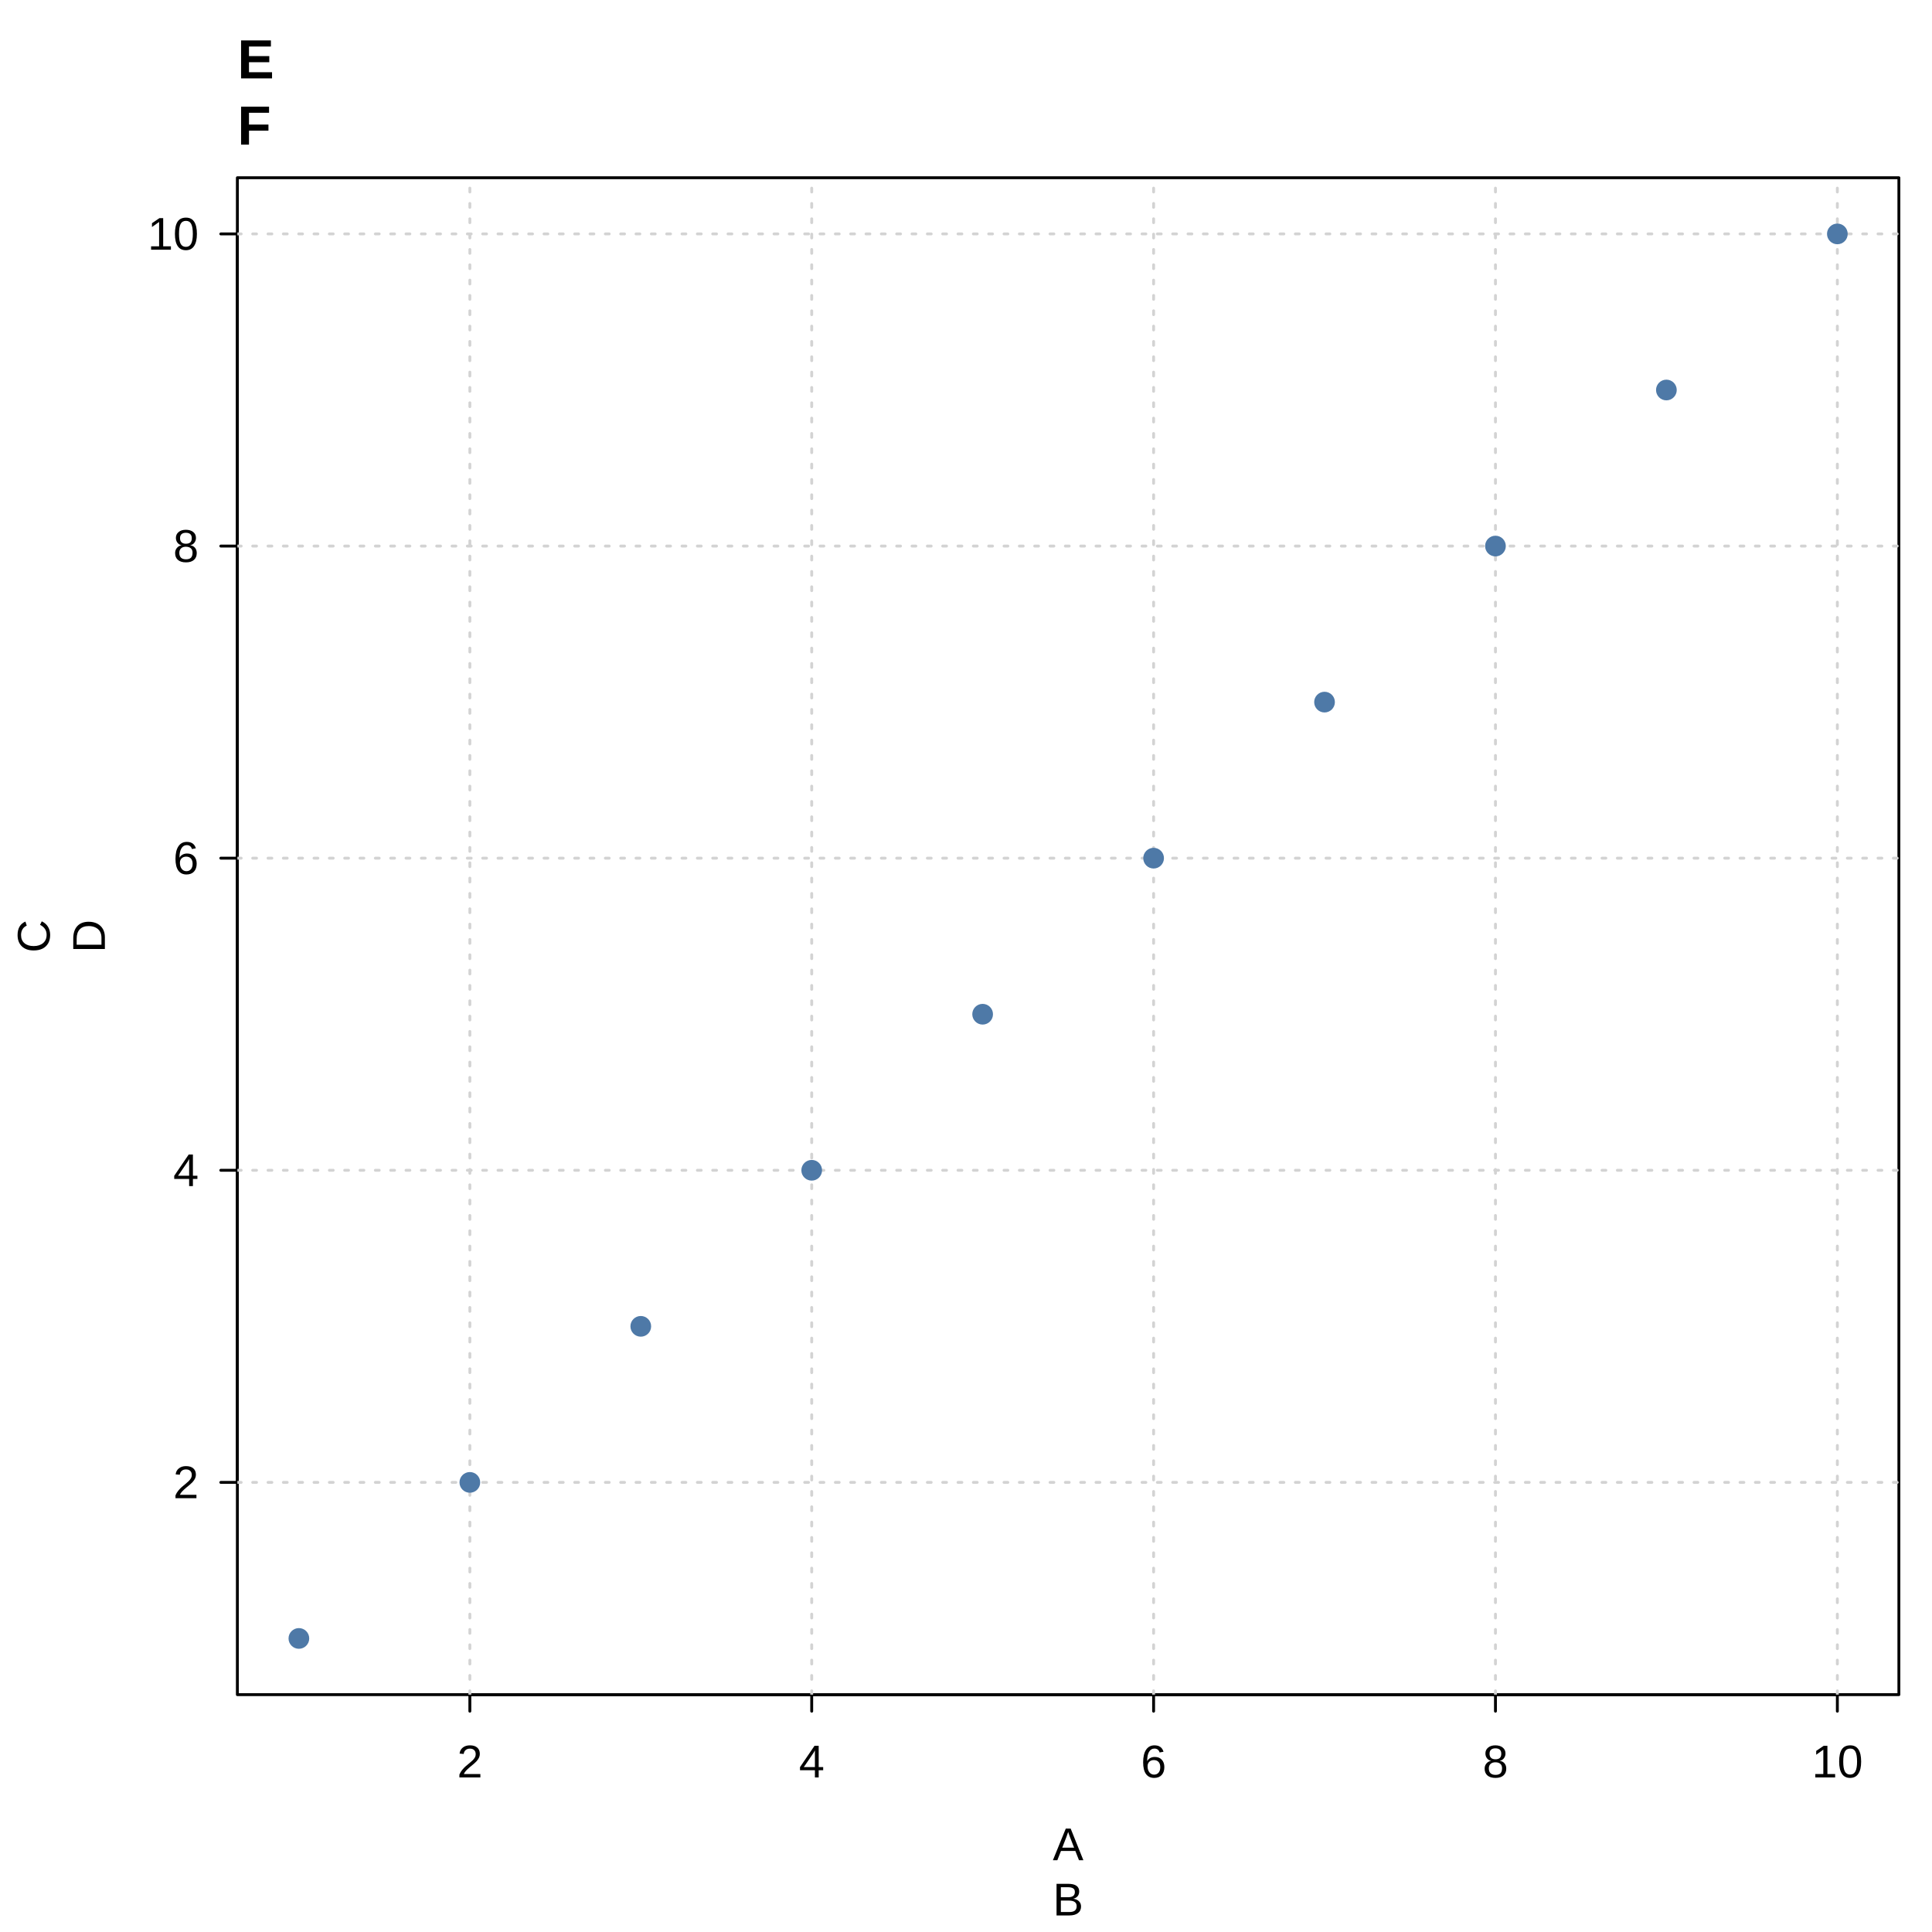
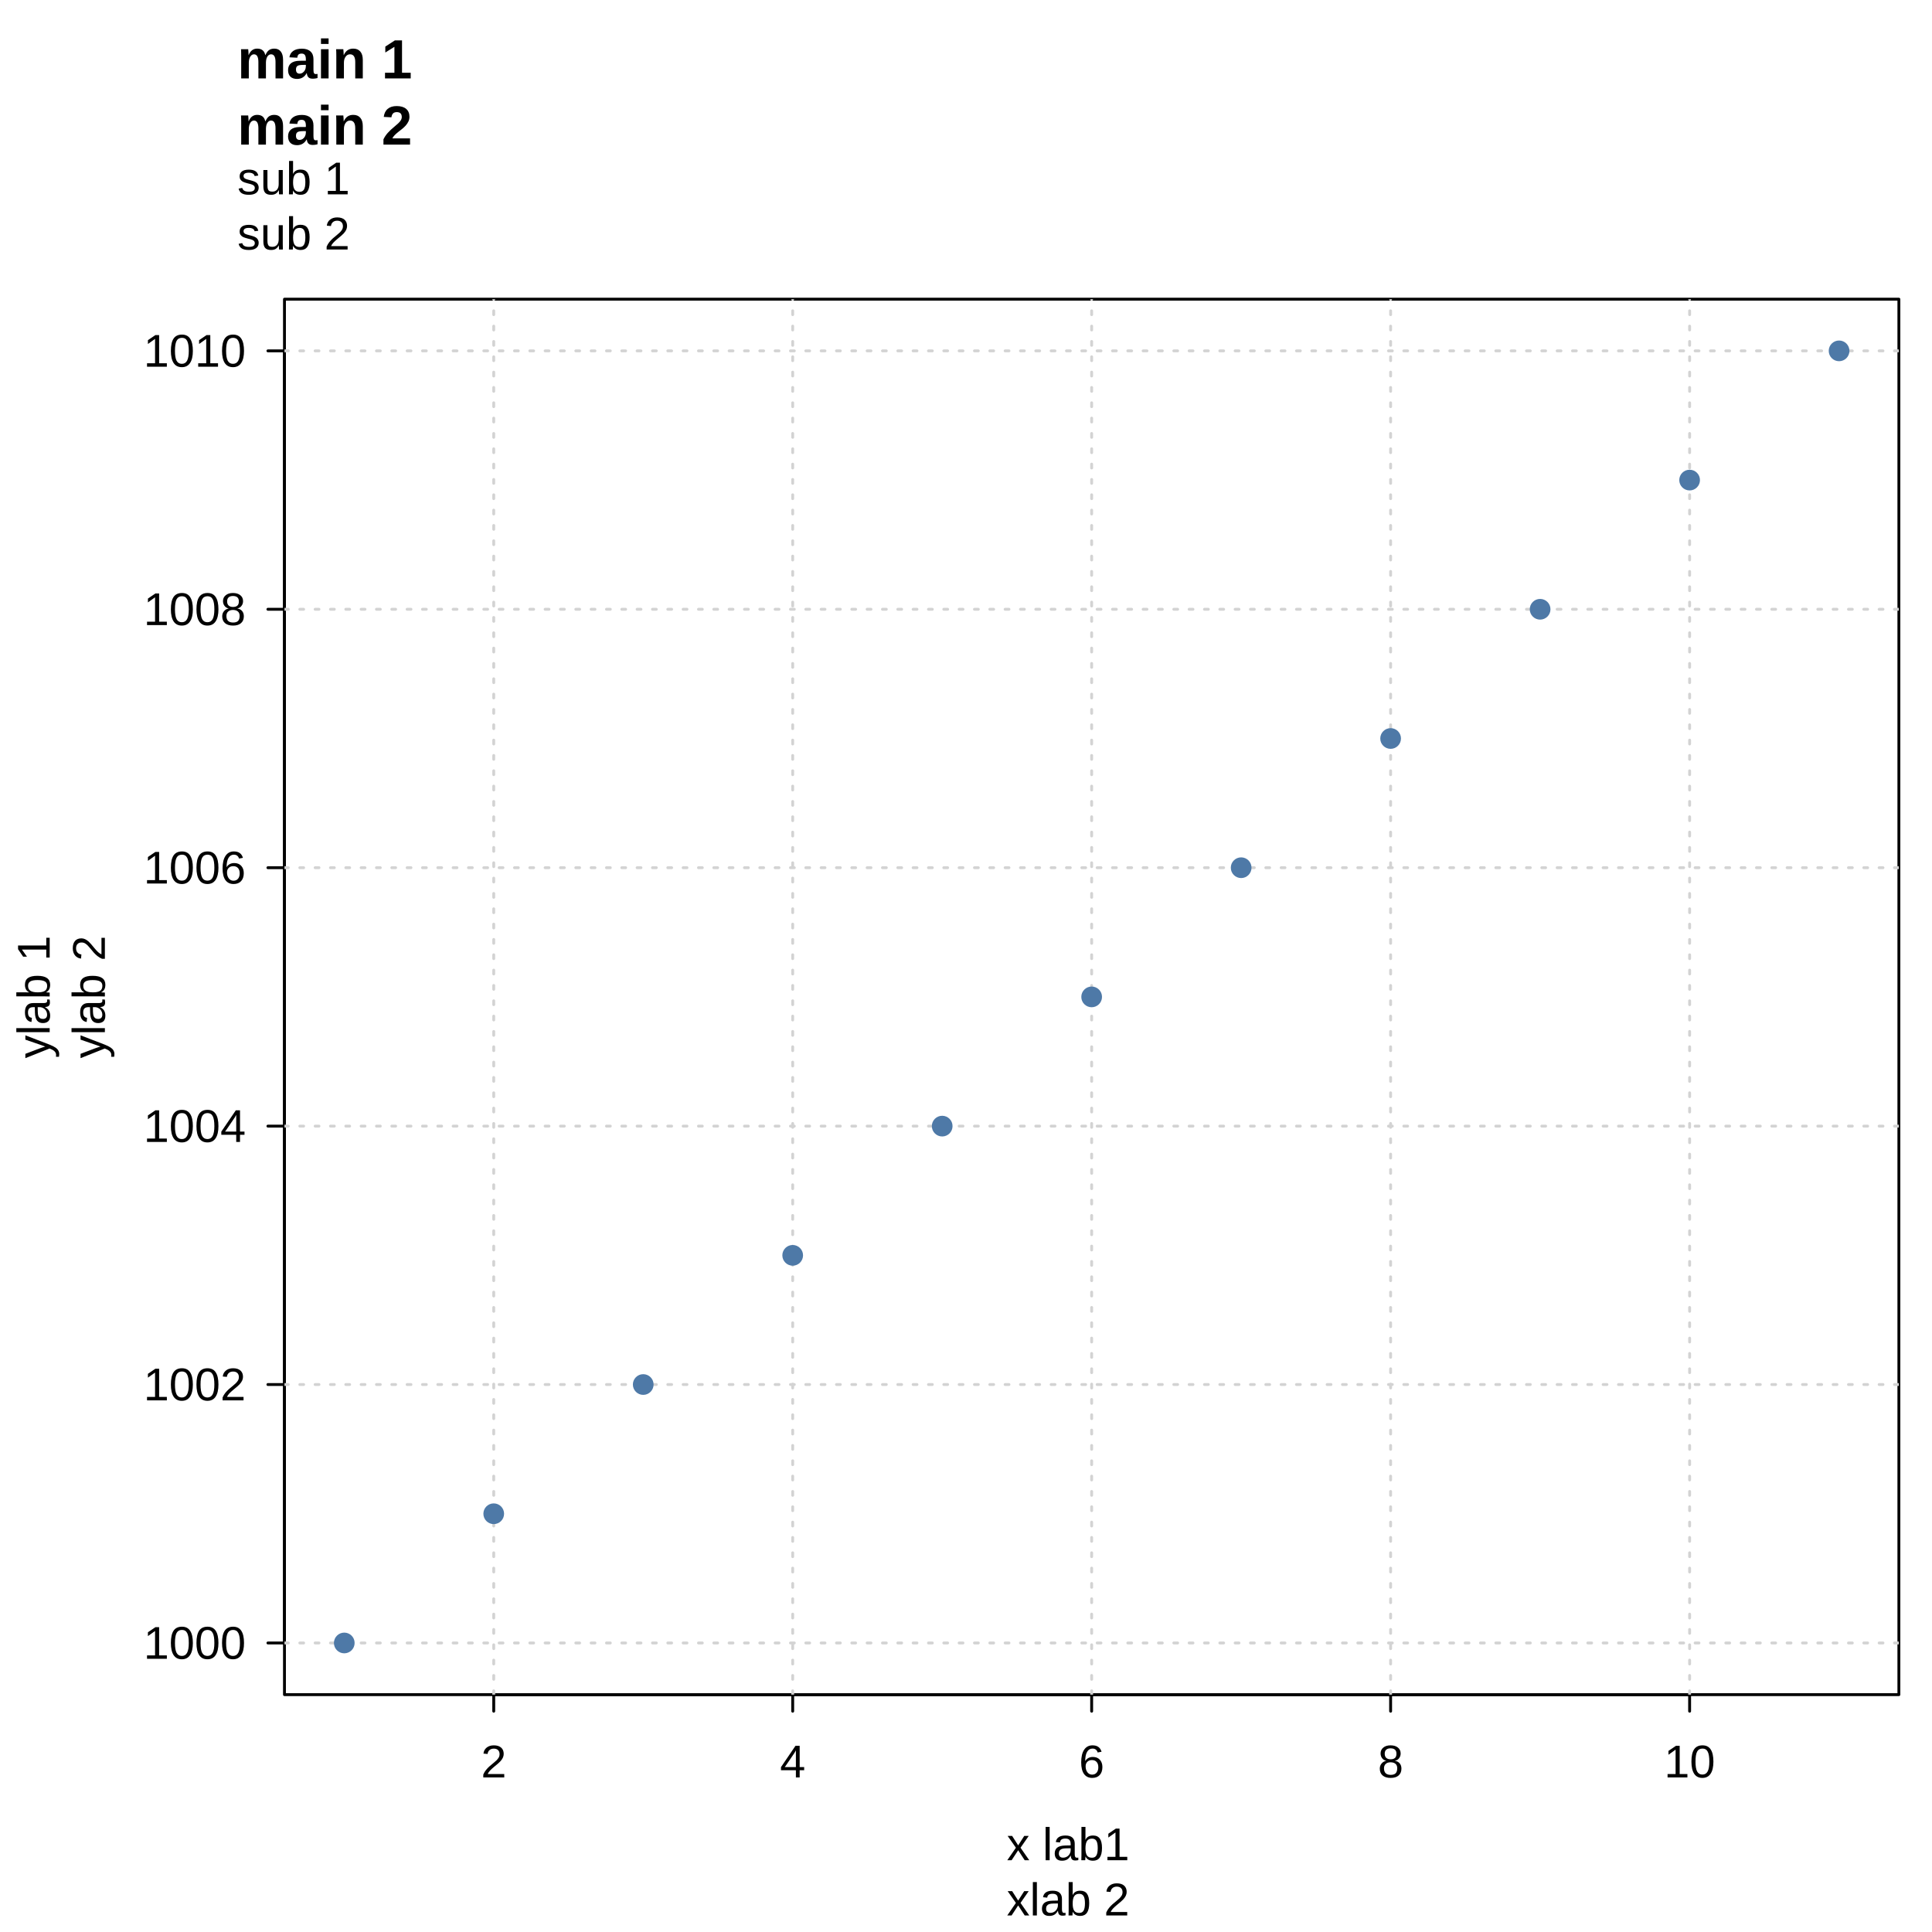
<svg xmlns="http://www.w3.org/2000/svg" width="504.00pt" height="504.00pt" viewBox="0 0 504.00 504.00">
  <g class="svglite">
    <defs>
      <style type="text/css">
    .svglite line, .svglite polyline, .svglite polygon, .svglite path, .svglite rect, .svglite circle {
      fill: none;
      stroke: #000000;
      stroke-linecap: round;
      stroke-linejoin: round;
      stroke-miterlimit: 10.00;
    }
    .svglite text {
      white-space: pre;
    }
    .svglite g.glyphgroup path {
      fill: inherit;
      stroke: none;
    }
  </style>
    </defs>
    <rect width="100%" height="100%" style="stroke: none; fill: #FFFFFF;" />
    <defs>
      <clipPath id="cpMC4wMHw1MDQuMDB8MC4wMHw1MDQuMDA=">
        <rect x="0.00" y="0.00" width="504.00" height="504.00" />
      </clipPath>
    </defs>
    <g clip-path="url(#cpMC4wMHw1MDQuMDB8MC4wMHw1MDQuMDA=)">
-       <text x="61.92" y="20.45" style="font-size: 14.40px; font-weight: bold; font-family: &quot;Liberation Sans&quot;;" textLength="9.59px" lengthAdjust="spacingAndGlyphs">E</text>
-       <text x="61.92" y="37.73" style="font-size: 14.40px; font-weight: bold; font-family: &quot;Liberation Sans&quot;;" textLength="8.80px" lengthAdjust="spacingAndGlyphs">F</text>
-       <text x="278.64" y="485.28" text-anchor="middle" style="font-size: 12.00px; font-family: &quot;Liberation Sans&quot;;" textLength="8.00px" lengthAdjust="spacingAndGlyphs">A</text>
-       <text x="278.64" y="499.68" text-anchor="middle" style="font-size: 12.00px; font-family: &quot;Liberation Sans&quot;;" textLength="8.00px" lengthAdjust="spacingAndGlyphs">B</text>
-       <text transform="translate(12.96,244.22) rotate(-90)" text-anchor="middle" style="font-size: 12.00px; font-family: &quot;Liberation Sans&quot;;" textLength="8.67px" lengthAdjust="spacingAndGlyphs">C</text>
-       <text transform="translate(27.36,244.22) rotate(-90)" text-anchor="middle" style="font-size: 12.00px; font-family: &quot;Liberation Sans&quot;;" textLength="8.67px" lengthAdjust="spacingAndGlyphs">D</text>
-       <line x1="122.57" y1="442.08" x2="479.31" y2="442.08" style="stroke-width: 0.75;" />
-       <line x1="122.57" y1="442.08" x2="122.57" y2="446.40" style="stroke-width: 0.75;" />
-       <line x1="211.75" y1="442.08" x2="211.75" y2="446.40" style="stroke-width: 0.75;" />
-       <line x1="300.94" y1="442.08" x2="300.94" y2="446.40" style="stroke-width: 0.75;" />
-       <line x1="390.12" y1="442.08" x2="390.12" y2="446.40" style="stroke-width: 0.75;" />
-       <line x1="479.31" y1="442.08" x2="479.31" y2="446.40" style="stroke-width: 0.75;" />
-       <text x="122.57" y="463.68" text-anchor="middle" style="font-size: 12.00px; font-family: &quot;Liberation Sans&quot;;" textLength="6.67px" lengthAdjust="spacingAndGlyphs">2</text>
-       <text x="211.75" y="463.68" text-anchor="middle" style="font-size: 12.00px; font-family: &quot;Liberation Sans&quot;;" textLength="6.67px" lengthAdjust="spacingAndGlyphs">4</text>
-       <text x="300.94" y="463.68" text-anchor="middle" style="font-size: 12.00px; font-family: &quot;Liberation Sans&quot;;" textLength="6.67px" lengthAdjust="spacingAndGlyphs">6</text>
-       <text x="390.12" y="463.68" text-anchor="middle" style="font-size: 12.00px; font-family: &quot;Liberation Sans&quot;;" textLength="6.67px" lengthAdjust="spacingAndGlyphs">8</text>
-       <text x="479.31" y="463.68" text-anchor="middle" style="font-size: 12.00px; font-family: &quot;Liberation Sans&quot;;" textLength="13.34px" lengthAdjust="spacingAndGlyphs">10</text>
-       <line x1="61.92" y1="386.71" x2="61.92" y2="61.02" style="stroke-width: 0.75;" />
-       <line x1="61.92" y1="386.71" x2="57.60" y2="386.71" style="stroke-width: 0.75;" />
-       <line x1="61.92" y1="305.29" x2="57.60" y2="305.29" style="stroke-width: 0.75;" />
-       <line x1="61.92" y1="223.87" x2="57.60" y2="223.87" style="stroke-width: 0.75;" />
-       <line x1="61.92" y1="142.45" x2="57.60" y2="142.45" style="stroke-width: 0.75;" />
-       <line x1="61.92" y1="61.02" x2="57.60" y2="61.02" style="stroke-width: 0.75;" />
-       <text x="51.84" y="390.84" text-anchor="end" style="font-size: 12.00px; font-family: &quot;Liberation Sans&quot;;" textLength="6.67px" lengthAdjust="spacingAndGlyphs">2</text>
-       <text x="51.84" y="309.42" text-anchor="end" style="font-size: 12.00px; font-family: &quot;Liberation Sans&quot;;" textLength="6.67px" lengthAdjust="spacingAndGlyphs">4</text>
-       <text x="51.84" y="228.00" text-anchor="end" style="font-size: 12.00px; font-family: &quot;Liberation Sans&quot;;" textLength="6.67px" lengthAdjust="spacingAndGlyphs">6</text>
-       <text x="51.84" y="146.58" text-anchor="end" style="font-size: 12.00px; font-family: &quot;Liberation Sans&quot;;" textLength="6.67px" lengthAdjust="spacingAndGlyphs">8</text>
-       <text x="51.84" y="65.15" text-anchor="end" style="font-size: 12.00px; font-family: &quot;Liberation Sans&quot;;" textLength="13.34px" lengthAdjust="spacingAndGlyphs">10</text>
-       <polygon points="61.92,442.08 495.36,442.08 495.36,46.37 61.92,46.37 " style="stroke-width: 0.75;" />
+       <text x="61.92" y="50.69" style="font-size: 12.00px; font-family: &quot;Liberation Sans&quot;;" textLength="29.34px" lengthAdjust="spacingAndGlyphs">sub 1</text>
+       <text x="61.92" y="65.09" style="font-size: 12.00px; font-family: &quot;Liberation Sans&quot;;" textLength="29.34px" lengthAdjust="spacingAndGlyphs">sub 2</text>
+       <text x="61.92" y="20.45" style="font-size: 14.40px; font-weight: bold; font-family: &quot;Liberation Sans&quot;;" textLength="45.59px" lengthAdjust="spacingAndGlyphs">main 1</text>
+       <text x="61.92" y="37.73" style="font-size: 14.40px; font-weight: bold; font-family: &quot;Liberation Sans&quot;;" textLength="45.59px" lengthAdjust="spacingAndGlyphs">main 2</text>
+       <text x="278.64" y="485.28" text-anchor="middle" style="font-size: 12.00px; font-family: &quot;Liberation Sans&quot;;" textLength="32.02px" lengthAdjust="spacingAndGlyphs">x lab1</text>
+       <text x="278.64" y="499.68" text-anchor="middle" style="font-size: 12.00px; font-family: &quot;Liberation Sans&quot;;" textLength="32.02px" lengthAdjust="spacingAndGlyphs">xlab 2</text>
+       <text transform="translate(12.96,260.06) rotate(-90)" text-anchor="middle" style="font-size: 12.00px; font-family: &quot;Liberation Sans&quot;;" textLength="32.02px" lengthAdjust="spacingAndGlyphs">ylab 1</text>
+       <text transform="translate(27.36,260.06) rotate(-90)" text-anchor="middle" style="font-size: 12.00px; font-family: &quot;Liberation Sans&quot;;" textLength="32.02px" lengthAdjust="spacingAndGlyphs">ylab 2</text>
+       <line x1="128.80" y1="442.08" x2="440.77" y2="442.08" style="stroke-width: 0.75;" />
+       <line x1="128.80" y1="442.08" x2="128.80" y2="446.40" style="stroke-width: 0.75;" />
+       <line x1="206.79" y1="442.08" x2="206.79" y2="446.40" style="stroke-width: 0.75;" />
+       <line x1="284.78" y1="442.08" x2="284.78" y2="446.40" style="stroke-width: 0.75;" />
+       <line x1="362.77" y1="442.08" x2="362.77" y2="446.40" style="stroke-width: 0.75;" />
+       <line x1="440.77" y1="442.08" x2="440.77" y2="446.40" style="stroke-width: 0.75;" />
+       <text x="128.80" y="463.68" text-anchor="middle" style="font-size: 12.00px; font-family: &quot;Liberation Sans&quot;;" textLength="6.67px" lengthAdjust="spacingAndGlyphs">2</text>
+       <text x="206.79" y="463.68" text-anchor="middle" style="font-size: 12.00px; font-family: &quot;Liberation Sans&quot;;" textLength="6.67px" lengthAdjust="spacingAndGlyphs">4</text>
+       <text x="284.78" y="463.68" text-anchor="middle" style="font-size: 12.00px; font-family: &quot;Liberation Sans&quot;;" textLength="6.67px" lengthAdjust="spacingAndGlyphs">6</text>
+       <text x="362.77" y="463.68" text-anchor="middle" style="font-size: 12.00px; font-family: &quot;Liberation Sans&quot;;" textLength="6.67px" lengthAdjust="spacingAndGlyphs">8</text>
+       <text x="440.77" y="463.68" text-anchor="middle" style="font-size: 12.00px; font-family: &quot;Liberation Sans&quot;;" textLength="13.34px" lengthAdjust="spacingAndGlyphs">10</text>
+       <line x1="74.21" y1="428.60" x2="74.21" y2="91.53" style="stroke-width: 0.75;" />
+       <line x1="74.21" y1="428.60" x2="69.89" y2="428.60" style="stroke-width: 0.75;" />
+       <line x1="74.21" y1="361.18" x2="69.89" y2="361.18" style="stroke-width: 0.75;" />
+       <line x1="74.21" y1="293.77" x2="69.89" y2="293.77" style="stroke-width: 0.75;" />
+       <line x1="74.21" y1="226.36" x2="69.89" y2="226.36" style="stroke-width: 0.75;" />
+       <line x1="74.21" y1="158.94" x2="69.89" y2="158.94" style="stroke-width: 0.75;" />
+       <line x1="74.21" y1="91.53" x2="69.89" y2="91.53" style="stroke-width: 0.75;" />
+       <text x="64.13" y="432.73" text-anchor="end" style="font-size: 12.00px; font-family: &quot;Liberation Sans&quot;;" textLength="26.69px" lengthAdjust="spacingAndGlyphs">1000</text>
+       <text x="64.13" y="365.31" text-anchor="end" style="font-size: 12.00px; font-family: &quot;Liberation Sans&quot;;" textLength="26.69px" lengthAdjust="spacingAndGlyphs">1002</text>
+       <text x="64.13" y="297.90" text-anchor="end" style="font-size: 12.00px; font-family: &quot;Liberation Sans&quot;;" textLength="26.69px" lengthAdjust="spacingAndGlyphs">1004</text>
+       <text x="64.13" y="230.49" text-anchor="end" style="font-size: 12.00px; font-family: &quot;Liberation Sans&quot;;" textLength="26.69px" lengthAdjust="spacingAndGlyphs">1006</text>
+       <text x="64.13" y="163.07" text-anchor="end" style="font-size: 12.00px; font-family: &quot;Liberation Sans&quot;;" textLength="26.69px" lengthAdjust="spacingAndGlyphs">1008</text>
+       <text x="64.13" y="95.66" text-anchor="end" style="font-size: 12.00px; font-family: &quot;Liberation Sans&quot;;" textLength="26.69px" lengthAdjust="spacingAndGlyphs">1010</text>
+       <polygon points="74.21,442.08 495.36,442.08 495.36,78.05 74.21,78.05 " style="stroke-width: 0.75;" />
    </g>
    <defs>
-       <clipPath id="cpNjEuOTJ8NDk1LjM2fDQ2LjM3fDQ0Mi4wOA==">
-         <rect x="61.92" y="46.37" width="433.44" height="395.71" />
+       <clipPath id="cpNzQuMjF8NDk1LjM2fDc4LjA1fDQ0Mi4wOA==">
+         <rect x="74.21" y="78.05" width="421.15" height="364.03" />
      </clipPath>
    </defs>
-     <g clip-path="url(#cpNjEuOTJ8NDk1LjM2fDQ2LjM3fDQ0Mi4wOA==)">
-       <line x1="122.57" y1="442.08" x2="122.57" y2="46.37" style="stroke-width: 0.75; stroke: #D3D3D3; stroke-dasharray: 1.00,3.00;" />
-       <line x1="211.75" y1="442.08" x2="211.75" y2="46.37" style="stroke-width: 0.75; stroke: #D3D3D3; stroke-dasharray: 1.00,3.00;" />
-       <line x1="300.94" y1="442.08" x2="300.94" y2="46.37" style="stroke-width: 0.75; stroke: #D3D3D3; stroke-dasharray: 1.00,3.00;" />
-       <line x1="390.12" y1="442.08" x2="390.12" y2="46.37" style="stroke-width: 0.75; stroke: #D3D3D3; stroke-dasharray: 1.00,3.00;" />
-       <line x1="479.31" y1="442.08" x2="479.31" y2="46.37" style="stroke-width: 0.75; stroke: #D3D3D3; stroke-dasharray: 1.00,3.00;" />
-       <line x1="61.92" y1="386.71" x2="495.36" y2="386.71" style="stroke-width: 0.75; stroke: #D3D3D3; stroke-dasharray: 1.00,3.00;" />
-       <line x1="61.92" y1="305.29" x2="495.36" y2="305.29" style="stroke-width: 0.75; stroke: #D3D3D3; stroke-dasharray: 1.00,3.00;" />
-       <line x1="61.92" y1="223.87" x2="495.36" y2="223.87" style="stroke-width: 0.75; stroke: #D3D3D3; stroke-dasharray: 1.00,3.00;" />
-       <line x1="61.92" y1="142.45" x2="495.36" y2="142.45" style="stroke-width: 0.75; stroke: #D3D3D3; stroke-dasharray: 1.00,3.00;" />
-       <line x1="61.92" y1="61.02" x2="495.36" y2="61.02" style="stroke-width: 0.75; stroke: #D3D3D3; stroke-dasharray: 1.00,3.00;" />
-       <circle cx="77.97" cy="427.42" r="2.70" style="stroke-width: 0.75; stroke: none; fill: #4E79A7;" />
-       <circle cx="122.57" cy="386.71" r="2.70" style="stroke-width: 0.75; stroke: none; fill: #4E79A7;" />
-       <circle cx="167.16" cy="346.00" r="2.70" style="stroke-width: 0.75; stroke: none; fill: #4E79A7;" />
-       <circle cx="211.75" cy="305.29" r="2.70" style="stroke-width: 0.75; stroke: none; fill: #4E79A7;" />
-       <circle cx="256.34" cy="264.58" r="2.70" style="stroke-width: 0.75; stroke: none; fill: #4E79A7;" />
-       <circle cx="300.94" cy="223.87" r="2.70" style="stroke-width: 0.75; stroke: none; fill: #4E79A7;" />
-       <circle cx="345.53" cy="183.16" r="2.70" style="stroke-width: 0.75; stroke: none; fill: #4E79A7;" />
-       <circle cx="390.12" cy="142.45" r="2.70" style="stroke-width: 0.75; stroke: none; fill: #4E79A7;" />
-       <circle cx="434.71" cy="101.74" r="2.70" style="stroke-width: 0.75; stroke: none; fill: #4E79A7;" />
-       <circle cx="479.31" cy="61.02" r="2.70" style="stroke-width: 0.75; stroke: none; fill: #4E79A7;" />
+     <g clip-path="url(#cpNzQuMjF8NDk1LjM2fDc4LjA1fDQ0Mi4wOA==)">
+       <line x1="128.80" y1="442.08" x2="128.80" y2="78.05" style="stroke-width: 0.75; stroke: #D3D3D3; stroke-dasharray: 1.00,3.00;" />
+       <line x1="206.79" y1="442.08" x2="206.79" y2="78.05" style="stroke-width: 0.75; stroke: #D3D3D3; stroke-dasharray: 1.00,3.00;" />
+       <line x1="284.78" y1="442.08" x2="284.78" y2="78.05" style="stroke-width: 0.75; stroke: #D3D3D3; stroke-dasharray: 1.00,3.00;" />
+       <line x1="362.77" y1="442.08" x2="362.77" y2="78.05" style="stroke-width: 0.75; stroke: #D3D3D3; stroke-dasharray: 1.00,3.00;" />
+       <line x1="440.77" y1="442.08" x2="440.77" y2="78.05" style="stroke-width: 0.75; stroke: #D3D3D3; stroke-dasharray: 1.00,3.00;" />
+       <line x1="74.21" y1="428.60" x2="495.36" y2="428.60" style="stroke-width: 0.75; stroke: #D3D3D3; stroke-dasharray: 1.00,3.00;" />
+       <line x1="74.21" y1="361.18" x2="495.36" y2="361.18" style="stroke-width: 0.75; stroke: #D3D3D3; stroke-dasharray: 1.00,3.00;" />
+       <line x1="74.21" y1="293.77" x2="495.36" y2="293.77" style="stroke-width: 0.75; stroke: #D3D3D3; stroke-dasharray: 1.00,3.00;" />
+       <line x1="74.21" y1="226.36" x2="495.36" y2="226.36" style="stroke-width: 0.75; stroke: #D3D3D3; stroke-dasharray: 1.00,3.00;" />
+       <line x1="74.21" y1="158.94" x2="495.36" y2="158.94" style="stroke-width: 0.75; stroke: #D3D3D3; stroke-dasharray: 1.00,3.00;" />
+       <line x1="74.21" y1="91.53" x2="495.36" y2="91.53" style="stroke-width: 0.75; stroke: #D3D3D3; stroke-dasharray: 1.00,3.00;" />
+       <circle cx="89.81" cy="428.60" r="2.70" style="stroke-width: 0.75; stroke: none; fill: #4E79A7;" />
+       <circle cx="128.80" cy="394.89" r="2.70" style="stroke-width: 0.75; stroke: none; fill: #4E79A7;" />
+       <circle cx="167.80" cy="361.18" r="2.70" style="stroke-width: 0.75; stroke: none; fill: #4E79A7;" />
+       <circle cx="206.79" cy="327.48" r="2.70" style="stroke-width: 0.75; stroke: none; fill: #4E79A7;" />
+       <circle cx="245.79" cy="293.77" r="2.70" style="stroke-width: 0.75; stroke: none; fill: #4E79A7;" />
+       <circle cx="284.78" cy="260.06" r="2.70" style="stroke-width: 0.75; stroke: none; fill: #4E79A7;" />
+       <circle cx="323.78" cy="226.36" r="2.70" style="stroke-width: 0.75; stroke: none; fill: #4E79A7;" />
+       <circle cx="362.77" cy="192.65" r="2.70" style="stroke-width: 0.75; stroke: none; fill: #4E79A7;" />
+       <circle cx="401.77" cy="158.94" r="2.70" style="stroke-width: 0.75; stroke: none; fill: #4E79A7;" />
+       <circle cx="440.77" cy="125.24" r="2.70" style="stroke-width: 0.75; stroke: none; fill: #4E79A7;" />
+       <circle cx="479.76" cy="91.53" r="2.70" style="stroke-width: 0.75; stroke: none; fill: #4E79A7;" />
    </g>
  </g>
</svg>
